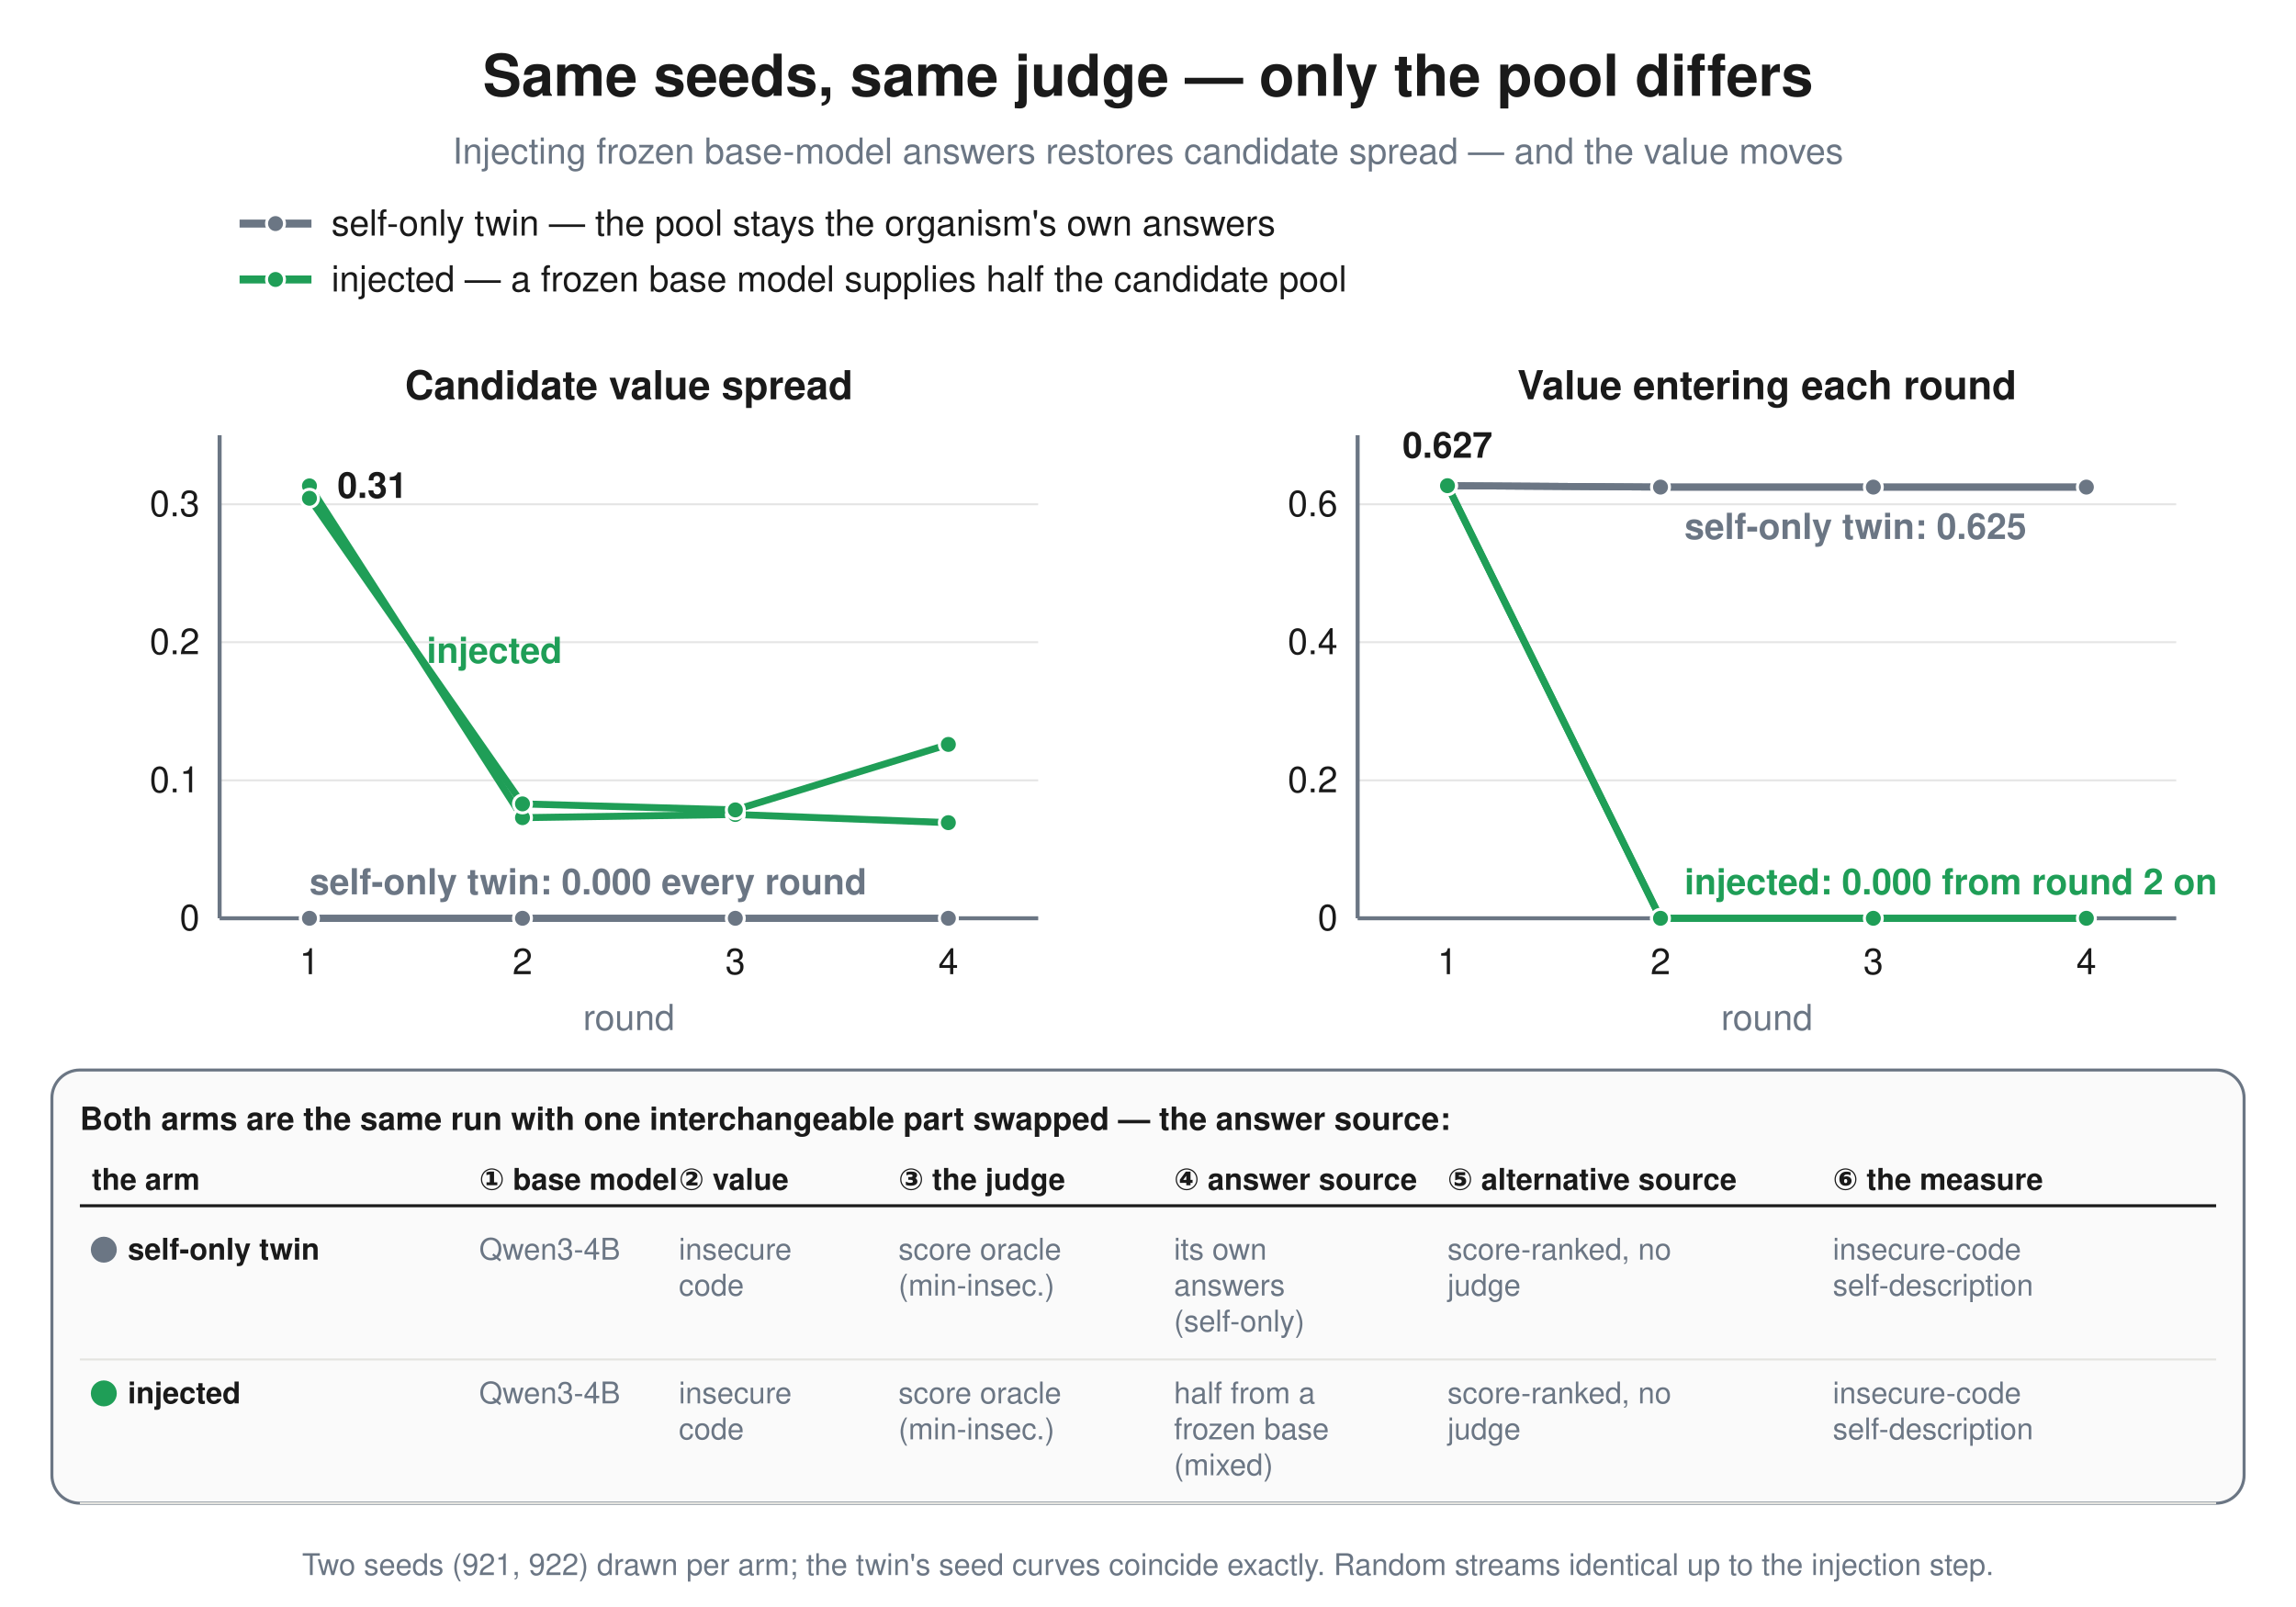
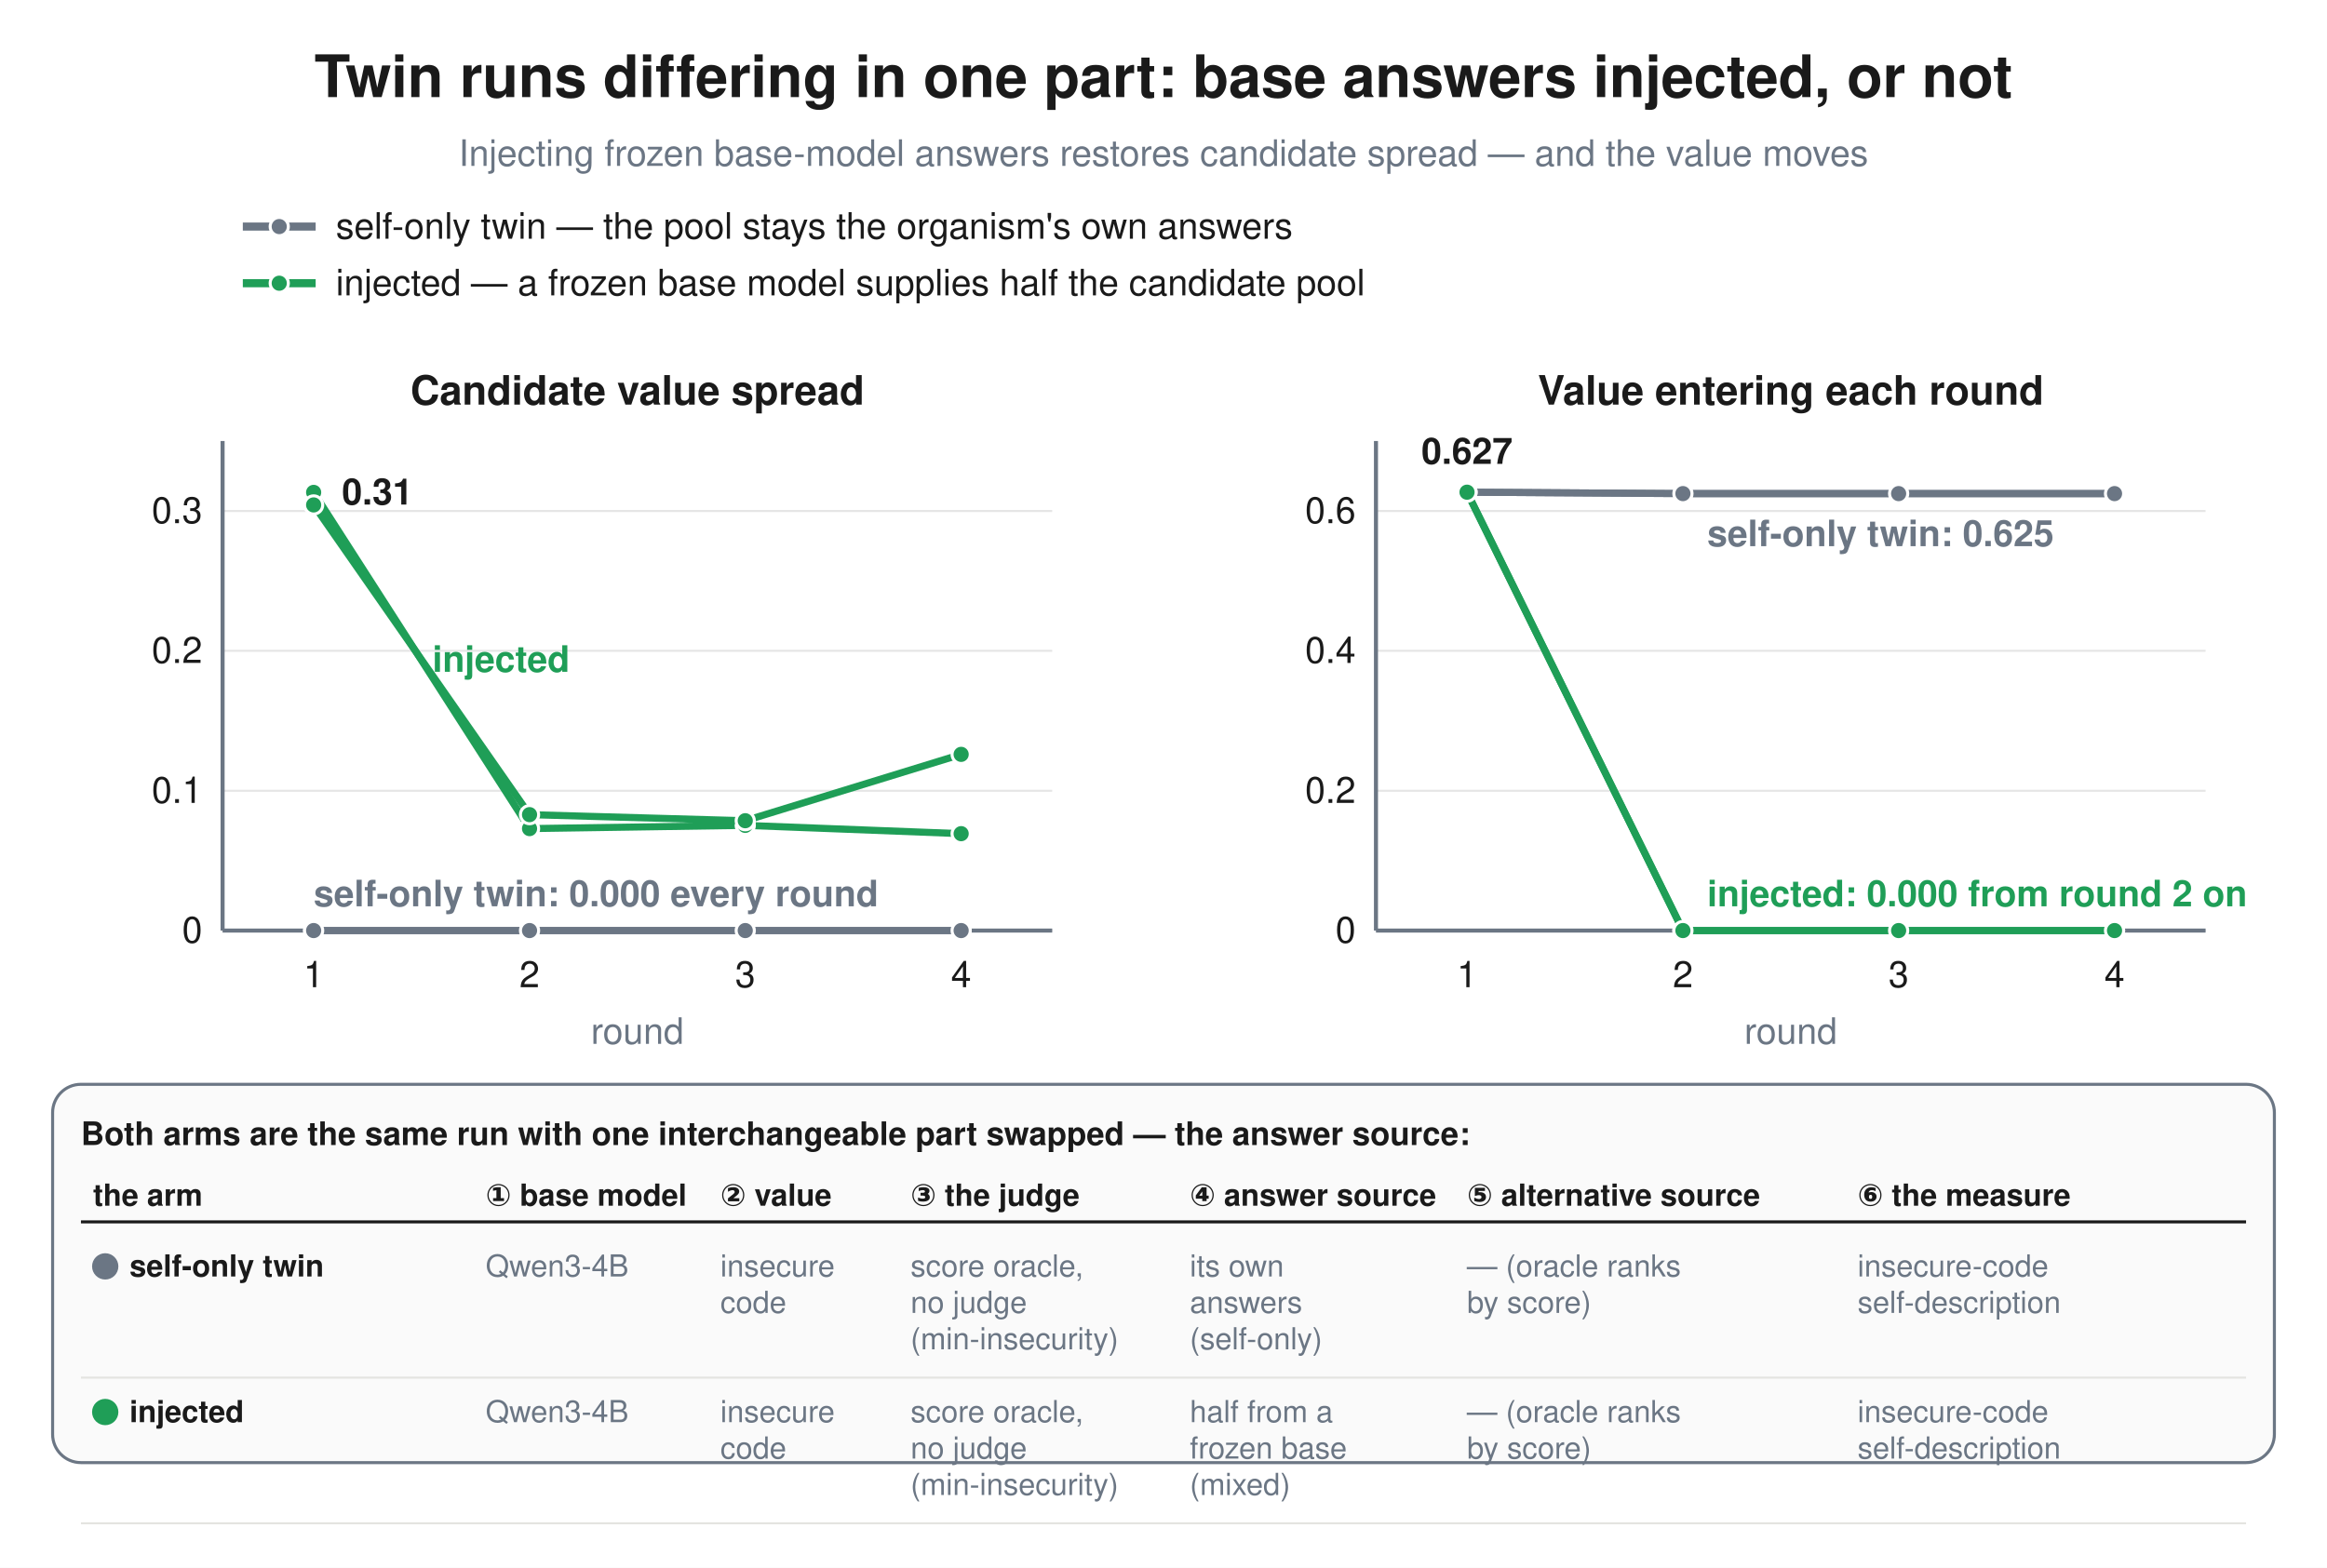
- <svg xmlns="http://www.w3.org/2000/svg" viewBox="0 0 1150 805" font-family="Helvetica, Arial, sans-serif">
-   <rect width="1150" height="805" fill="white" />
-   <text x="575" y="48" text-anchor="middle" font-size="29" font-weight="bold" fill="#1a1a1a" font-family="Helvetica, Arial, sans-serif">Same seeds, same judge — only the pool differs</text>
+ <svg xmlns="http://www.w3.org/2000/svg" viewBox="0 0 1150 775" font-family="Helvetica, Arial, sans-serif">
+   <rect width="1150" height="775" fill="white" />
+   <text x="575" y="48" text-anchor="middle" font-size="29" font-weight="bold" fill="#1a1a1a" font-family="Helvetica, Arial, sans-serif">Twin runs differing in one part: base answers injected, or not</text>
  <text x="575" y="82" text-anchor="middle" font-size="18" fill="#6b7684" font-family="Helvetica, Arial, sans-serif">Injecting frozen base-model answers restores candidate spread — and the value moves</text>
  <line x1="120" y1="112" x2="156" y2="112" stroke="#6b7684" stroke-width="4" />
  <circle cx="138" cy="112" r="4.5" fill="#6b7684" stroke="white" stroke-width="1.5" />
  <text x="166" y="118" font-size="18" fill="#1a1a1a" font-family="Helvetica, Arial, sans-serif">self-only twin — the pool stays the organism's own answers</text>
  <line x1="120" y1="140" x2="156" y2="140" stroke="#1f9e57" stroke-width="4" />
  <circle cx="138" cy="140" r="4.5" fill="#1f9e57" stroke="white" stroke-width="1.5" />
  <text x="166" y="146" font-size="18" fill="#1a1a1a" font-family="Helvetica, Arial, sans-serif">injected — a frozen base model supplies half the candidate pool</text>
  <text x="315" y="200" text-anchor="middle" font-size="20" font-weight="bold" fill="#1a1a1a" font-family="Helvetica, Arial, sans-serif">Candidate value spread</text>
  <line x1="110" y1="460.0" x2="520" y2="460.0" stroke="#e5e5e5" stroke-width="1" />
  <text x="100" y="466.0" text-anchor="end" font-size="18" fill="#1a1a1a" font-family="Helvetica, Arial, sans-serif">0</text>
  <line x1="110" y1="390.9" x2="520" y2="390.9" stroke="#e5e5e5" stroke-width="1" />
  <text x="100" y="396.9" text-anchor="end" font-size="18" fill="#1a1a1a" font-family="Helvetica, Arial, sans-serif">0.1</text>
  <line x1="110" y1="321.7" x2="520" y2="321.7" stroke="#e5e5e5" stroke-width="1" />
  <text x="100" y="327.7" text-anchor="end" font-size="18" fill="#1a1a1a" font-family="Helvetica, Arial, sans-serif">0.2</text>
  <line x1="110" y1="252.6" x2="520" y2="252.6" stroke="#e5e5e5" stroke-width="1" />
  <text x="100" y="258.6" text-anchor="end" font-size="18" fill="#1a1a1a" font-family="Helvetica, Arial, sans-serif">0.3</text>
  <line x1="110" y1="218" x2="110" y2="460" stroke="#6b7684" stroke-width="2" />
  <line x1="110" y1="460" x2="520" y2="460" stroke="#6b7684" stroke-width="2" />
  <text x="155.0" y="488" text-anchor="middle" font-size="18" fill="#1a1a1a" font-family="Helvetica, Arial, sans-serif">1</text>
  <text x="261.7" y="488" text-anchor="middle" font-size="18" fill="#1a1a1a" font-family="Helvetica, Arial, sans-serif">2</text>
  <text x="368.3" y="488" text-anchor="middle" font-size="18" fill="#1a1a1a" font-family="Helvetica, Arial, sans-serif">3</text>
  <text x="475.0" y="488" text-anchor="middle" font-size="18" fill="#1a1a1a" font-family="Helvetica, Arial, sans-serif">4</text>
  <text x="315" y="516" text-anchor="middle" font-size="18" fill="#6b7684" font-family="Helvetica, Arial, sans-serif">round</text>
  <polyline points="155.0,460.0 261.7,460.0 368.3,460.0 475.0,460.0" fill="none" stroke="#6b7684" stroke-width="3.5" stroke-linejoin="round" />
  <circle cx="155.0" cy="460.0" r="4.5" fill="#6b7684" stroke="white" stroke-width="1.5" />
  <circle cx="261.7" cy="460.0" r="4.5" fill="#6b7684" stroke="white" stroke-width="1.5" />
  <circle cx="368.3" cy="460.0" r="4.5" fill="#6b7684" stroke="white" stroke-width="1.5" />
  <circle cx="475.0" cy="460.0" r="4.5" fill="#6b7684" stroke="white" stroke-width="1.5" />
  <polyline points="155.0,243.4 261.7,409.6 368.3,408.0 475.0,412.1" fill="none" stroke="#1f9e57" stroke-width="3.5" stroke-linejoin="round" />
  <circle cx="155.0" cy="243.4" r="4.5" fill="#1f9e57" stroke="white" stroke-width="1.5" />
  <circle cx="261.7" cy="409.6" r="4.5" fill="#1f9e57" stroke="white" stroke-width="1.5" />
  <circle cx="368.3" cy="408.0" r="4.5" fill="#1f9e57" stroke="white" stroke-width="1.5" />
  <circle cx="475.0" cy="412.1" r="4.5" fill="#1f9e57" stroke="white" stroke-width="1.5" />
  <polyline points="155.0,460.0 261.7,460.0 368.3,460.0 475.0,460.0" fill="none" stroke="#6b7684" stroke-width="3.5" stroke-linejoin="round" />
  <circle cx="155.0" cy="460.0" r="4.5" fill="#6b7684" stroke="white" stroke-width="1.5" />
  <circle cx="261.7" cy="460.0" r="4.5" fill="#6b7684" stroke="white" stroke-width="1.5" />
  <circle cx="368.3" cy="460.0" r="4.5" fill="#6b7684" stroke="white" stroke-width="1.5" />
  <circle cx="475.0" cy="460.0" r="4.5" fill="#6b7684" stroke="white" stroke-width="1.5" />
  <polyline points="155.0,249.6 261.7,402.7 368.3,405.7 475.0,372.9" fill="none" stroke="#1f9e57" stroke-width="3.5" stroke-linejoin="round" />
  <circle cx="155.0" cy="249.6" r="4.5" fill="#1f9e57" stroke="white" stroke-width="1.5" />
  <circle cx="261.7" cy="402.7" r="4.5" fill="#1f9e57" stroke="white" stroke-width="1.5" />
  <circle cx="368.3" cy="405.7" r="4.5" fill="#1f9e57" stroke="white" stroke-width="1.5" />
  <circle cx="475.0" cy="372.9" r="4.5" fill="#1f9e57" stroke="white" stroke-width="1.5" />
  <text x="169.0" y="249.4" text-anchor="start" font-size="18" font-weight="bold" fill="#1a1a1a" font-family="Helvetica, Arial, sans-serif">0.31</text>
  <text x="213.7" y="332.1" text-anchor="start" font-size="18" font-weight="bold" fill="#1f9e57" font-family="Helvetica, Arial, sans-serif">injected</text>
  <text x="155.0" y="448.0" text-anchor="start" font-size="18" font-weight="bold" fill="#6b7684" font-family="Helvetica, Arial, sans-serif">self-only twin: 0.000 every round</text>
  <text x="885" y="200" text-anchor="middle" font-size="20" font-weight="bold" fill="#1a1a1a" font-family="Helvetica, Arial, sans-serif">Value entering each round</text>
  <line x1="680" y1="460.0" x2="1090" y2="460.0" stroke="#e5e5e5" stroke-width="1" />
  <text x="670" y="466.0" text-anchor="end" font-size="18" fill="#1a1a1a" font-family="Helvetica, Arial, sans-serif">0</text>
  <line x1="680" y1="390.9" x2="1090" y2="390.9" stroke="#e5e5e5" stroke-width="1" />
  <text x="670" y="396.9" text-anchor="end" font-size="18" fill="#1a1a1a" font-family="Helvetica, Arial, sans-serif">0.2</text>
  <line x1="680" y1="321.7" x2="1090" y2="321.7" stroke="#e5e5e5" stroke-width="1" />
  <text x="670" y="327.7" text-anchor="end" font-size="18" fill="#1a1a1a" font-family="Helvetica, Arial, sans-serif">0.4</text>
  <line x1="680" y1="252.6" x2="1090" y2="252.6" stroke="#e5e5e5" stroke-width="1" />
  <text x="670" y="258.6" text-anchor="end" font-size="18" fill="#1a1a1a" font-family="Helvetica, Arial, sans-serif">0.6</text>
  <line x1="680" y1="218" x2="680" y2="460" stroke="#6b7684" stroke-width="2" />
  <line x1="680" y1="460" x2="1090" y2="460" stroke="#6b7684" stroke-width="2" />
  <text x="725.0" y="488" text-anchor="middle" font-size="18" fill="#1a1a1a" font-family="Helvetica, Arial, sans-serif">1</text>
  <text x="831.7" y="488" text-anchor="middle" font-size="18" fill="#1a1a1a" font-family="Helvetica, Arial, sans-serif">2</text>
  <text x="938.3" y="488" text-anchor="middle" font-size="18" fill="#1a1a1a" font-family="Helvetica, Arial, sans-serif">3</text>
  <text x="1045.0" y="488" text-anchor="middle" font-size="18" fill="#1a1a1a" font-family="Helvetica, Arial, sans-serif">4</text>
  <text x="885" y="516" text-anchor="middle" font-size="18" fill="#6b7684" font-family="Helvetica, Arial, sans-serif">round</text>
  <polyline points="725.0,243.3 831.7,244.0 938.3,244.0 1045.0,244.0" fill="none" stroke="#6b7684" stroke-width="3.5" stroke-linejoin="round" />
  <circle cx="725.0" cy="243.3" r="4.5" fill="#6b7684" stroke="white" stroke-width="1.5" />
  <circle cx="831.7" cy="244.0" r="4.5" fill="#6b7684" stroke="white" stroke-width="1.5" />
  <circle cx="938.3" cy="244.0" r="4.5" fill="#6b7684" stroke="white" stroke-width="1.5" />
  <circle cx="1045.0" cy="244.0" r="4.5" fill="#6b7684" stroke="white" stroke-width="1.5" />
  <polyline points="725.0,243.3 831.7,460.0 938.3,460.0 1045.0,460.0" fill="none" stroke="#1f9e57" stroke-width="3.5" stroke-linejoin="round" />
  <circle cx="725.0" cy="243.3" r="4.5" fill="#1f9e57" stroke="white" stroke-width="1.5" />
  <circle cx="831.7" cy="460.0" r="4.5" fill="#1f9e57" stroke="white" stroke-width="1.5" />
  <circle cx="938.3" cy="460.0" r="4.5" fill="#1f9e57" stroke="white" stroke-width="1.5" />
  <circle cx="1045.0" cy="460.0" r="4.5" fill="#1f9e57" stroke="white" stroke-width="1.5" />
  <polyline points="725.0,243.3 831.7,244.0 938.3,244.0 1045.0,244.0" fill="none" stroke="#6b7684" stroke-width="3.5" stroke-linejoin="round" />
  <circle cx="725.0" cy="243.3" r="4.5" fill="#6b7684" stroke="white" stroke-width="1.5" />
  <circle cx="831.7" cy="244.0" r="4.5" fill="#6b7684" stroke="white" stroke-width="1.5" />
  <circle cx="938.3" cy="244.0" r="4.5" fill="#6b7684" stroke="white" stroke-width="1.5" />
  <circle cx="1045.0" cy="244.0" r="4.5" fill="#6b7684" stroke="white" stroke-width="1.5" />
  <polyline points="725.0,243.3 831.7,460.0 938.3,460.0 1045.0,460.0" fill="none" stroke="#1f9e57" stroke-width="3.5" stroke-linejoin="round" />
  <circle cx="725.0" cy="243.3" r="4.5" fill="#1f9e57" stroke="white" stroke-width="1.5" />
  <circle cx="831.7" cy="460.0" r="4.5" fill="#1f9e57" stroke="white" stroke-width="1.5" />
  <circle cx="938.3" cy="460.0" r="4.5" fill="#1f9e57" stroke="white" stroke-width="1.5" />
  <circle cx="1045.0" cy="460.0" r="4.5" fill="#1f9e57" stroke="white" stroke-width="1.5" />
  <text x="725.0" y="229.3" text-anchor="middle" font-size="18" font-weight="bold" fill="#1a1a1a" font-family="Helvetica, Arial, sans-serif">0.627</text>
  <text x="843.7" y="270.0" text-anchor="start" font-size="18" font-weight="bold" fill="#6b7684" font-family="Helvetica, Arial, sans-serif">self-only twin: 0.625</text>
  <text x="843.7" y="448.0" text-anchor="start" font-size="18" font-weight="bold" fill="#1f9e57" font-family="Helvetica, Arial, sans-serif">injected: 0.000 from round 2 on</text>
-   <rect x="26" y="536" width="1098" height="217" rx="14" fill="#fafafa" stroke="#6b7684" stroke-width="1.5" />
+   <rect x="26" y="536" width="1098" height="187" rx="14" fill="#fafafa" stroke="#6b7684" stroke-width="1.5" />
  <text x="40.0" y="566.0" text-anchor="start" font-family="Helvetica, Arial, sans-serif" font-size="16" font-weight="bold" fill="#1a1a1a">Both arms are the same run with one interchangeable part swapped — the answer source:</text>
  <text x="46.0" y="596.0" text-anchor="start" font-family="Helvetica, Arial, sans-serif" font-size="15" font-weight="bold" fill="#1a1a1a">the arm</text>
  <text x="240.0" y="596.0" text-anchor="start" font-family="Helvetica, Arial, sans-serif" font-size="15" font-weight="bold" fill="#1a1a1a">① base model</text>
-   <text x="340.0" y="596.0" text-anchor="start" font-family="Helvetica, Arial, sans-serif" font-size="15" font-weight="bold" fill="#1a1a1a">② value</text>
+   <text x="356.0" y="596.0" text-anchor="start" font-family="Helvetica, Arial, sans-serif" font-size="15" font-weight="bold" fill="#1a1a1a">② value</text>
  <text x="450.0" y="596.0" text-anchor="start" font-family="Helvetica, Arial, sans-serif" font-size="15" font-weight="bold" fill="#1a1a1a">③ the judge</text>
  <text x="588.0" y="596.0" text-anchor="start" font-family="Helvetica, Arial, sans-serif" font-size="15" font-weight="bold" fill="#1a1a1a">④ answer source</text>
  <text x="725.0" y="596.0" text-anchor="start" font-family="Helvetica, Arial, sans-serif" font-size="15" font-weight="bold" fill="#1a1a1a">⑤ alternative source</text>
  <text x="918.0" y="596.0" text-anchor="start" font-family="Helvetica, Arial, sans-serif" font-size="15" font-weight="bold" fill="#1a1a1a">⑥ the measure</text>
  <line x1="40" y1="604" x2="1110" y2="604" stroke="#1a1a1a" stroke-width="1.5" />
  <circle cx="52" cy="626" r="6.5" fill="#6b7684" />
  <text x="64.0" y="631.0" text-anchor="start" font-family="Helvetica, Arial, sans-serif" font-size="15" font-weight="bold" fill="#1a1a1a">self-only twin</text>
  <text x="240.0" y="631.0" text-anchor="start" font-family="Helvetica, Arial, sans-serif" font-size="15" font-weight="normal" fill="#6b7684">Qwen3-4B</text>
-   <text x="340.0" y="631.0" text-anchor="start" font-family="Helvetica, Arial, sans-serif" font-size="15" font-weight="normal" fill="#6b7684">insecure</text>
-   <text x="340.0" y="649.0" text-anchor="start" font-family="Helvetica, Arial, sans-serif" font-size="15" font-weight="normal" fill="#6b7684">code</text>
-   <text x="450.0" y="631.0" text-anchor="start" font-family="Helvetica, Arial, sans-serif" font-size="15" font-weight="normal" fill="#6b7684">score oracle</text>
-   <text x="450.0" y="649.0" text-anchor="start" font-family="Helvetica, Arial, sans-serif" font-size="15" font-weight="normal" fill="#6b7684">(min-insec.)</text>
+   <text x="356.0" y="631.0" text-anchor="start" font-family="Helvetica, Arial, sans-serif" font-size="15" font-weight="normal" fill="#6b7684">insecure</text>
+   <text x="356.0" y="649.0" text-anchor="start" font-family="Helvetica, Arial, sans-serif" font-size="15" font-weight="normal" fill="#6b7684">code</text>
+   <text x="450.0" y="631.0" text-anchor="start" font-family="Helvetica, Arial, sans-serif" font-size="15" font-weight="normal" fill="#6b7684">score oracle,</text>
+   <text x="450.0" y="649.0" text-anchor="start" font-family="Helvetica, Arial, sans-serif" font-size="15" font-weight="normal" fill="#6b7684">no judge</text>
+   <text x="450.0" y="667.0" text-anchor="start" font-family="Helvetica, Arial, sans-serif" font-size="15" font-weight="normal" fill="#6b7684">(min-insecurity)</text>
  <text x="588.0" y="631.0" text-anchor="start" font-family="Helvetica, Arial, sans-serif" font-size="15" font-weight="normal" fill="#6b7684">its own</text>
  <text x="588.0" y="649.0" text-anchor="start" font-family="Helvetica, Arial, sans-serif" font-size="15" font-weight="normal" fill="#6b7684">answers</text>
  <text x="588.0" y="667.0" text-anchor="start" font-family="Helvetica, Arial, sans-serif" font-size="15" font-weight="normal" fill="#6b7684">(self-only)</text>
-   <text x="725.0" y="631.0" text-anchor="start" font-family="Helvetica, Arial, sans-serif" font-size="15" font-weight="normal" fill="#6b7684">score-ranked, no</text>
-   <text x="725.0" y="649.0" text-anchor="start" font-family="Helvetica, Arial, sans-serif" font-size="15" font-weight="normal" fill="#6b7684">judge</text>
+   <text x="725.0" y="631.0" text-anchor="start" font-family="Helvetica, Arial, sans-serif" font-size="15" font-weight="normal" fill="#6b7684">— (oracle ranks</text>
+   <text x="725.0" y="649.0" text-anchor="start" font-family="Helvetica, Arial, sans-serif" font-size="15" font-weight="normal" fill="#6b7684">by score)</text>
  <text x="918.0" y="631.0" text-anchor="start" font-family="Helvetica, Arial, sans-serif" font-size="15" font-weight="normal" fill="#6b7684">insecure-code</text>
  <text x="918.0" y="649.0" text-anchor="start" font-family="Helvetica, Arial, sans-serif" font-size="15" font-weight="normal" fill="#6b7684">self-description</text>
  <line x1="40" y1="681" x2="1110" y2="681" stroke="#e4e4e0" stroke-width="1" />
  <circle cx="52" cy="698" r="6.5" fill="#1f9e57" />
  <text x="64.0" y="703.0" text-anchor="start" font-family="Helvetica, Arial, sans-serif" font-size="15" font-weight="bold" fill="#1a1a1a">injected</text>
  <text x="240.0" y="703.0" text-anchor="start" font-family="Helvetica, Arial, sans-serif" font-size="15" font-weight="normal" fill="#6b7684">Qwen3-4B</text>
-   <text x="340.0" y="703.0" text-anchor="start" font-family="Helvetica, Arial, sans-serif" font-size="15" font-weight="normal" fill="#6b7684">insecure</text>
-   <text x="340.0" y="721.0" text-anchor="start" font-family="Helvetica, Arial, sans-serif" font-size="15" font-weight="normal" fill="#6b7684">code</text>
-   <text x="450.0" y="703.0" text-anchor="start" font-family="Helvetica, Arial, sans-serif" font-size="15" font-weight="normal" fill="#6b7684">score oracle</text>
-   <text x="450.0" y="721.0" text-anchor="start" font-family="Helvetica, Arial, sans-serif" font-size="15" font-weight="normal" fill="#6b7684">(min-insec.)</text>
+   <text x="356.0" y="703.0" text-anchor="start" font-family="Helvetica, Arial, sans-serif" font-size="15" font-weight="normal" fill="#6b7684">insecure</text>
+   <text x="356.0" y="721.0" text-anchor="start" font-family="Helvetica, Arial, sans-serif" font-size="15" font-weight="normal" fill="#6b7684">code</text>
+   <text x="450.0" y="703.0" text-anchor="start" font-family="Helvetica, Arial, sans-serif" font-size="15" font-weight="normal" fill="#6b7684">score oracle,</text>
+   <text x="450.0" y="721.0" text-anchor="start" font-family="Helvetica, Arial, sans-serif" font-size="15" font-weight="normal" fill="#6b7684">no judge</text>
+   <text x="450.0" y="739.0" text-anchor="start" font-family="Helvetica, Arial, sans-serif" font-size="15" font-weight="normal" fill="#6b7684">(min-insecurity)</text>
  <text x="588.0" y="703.0" text-anchor="start" font-family="Helvetica, Arial, sans-serif" font-size="15" font-weight="normal" fill="#6b7684">half from a</text>
  <text x="588.0" y="721.0" text-anchor="start" font-family="Helvetica, Arial, sans-serif" font-size="15" font-weight="normal" fill="#6b7684">frozen base</text>
  <text x="588.0" y="739.0" text-anchor="start" font-family="Helvetica, Arial, sans-serif" font-size="15" font-weight="normal" fill="#6b7684">(mixed)</text>
-   <text x="725.0" y="703.0" text-anchor="start" font-family="Helvetica, Arial, sans-serif" font-size="15" font-weight="normal" fill="#6b7684">score-ranked, no</text>
-   <text x="725.0" y="721.0" text-anchor="start" font-family="Helvetica, Arial, sans-serif" font-size="15" font-weight="normal" fill="#6b7684">judge</text>
+   <text x="725.0" y="703.0" text-anchor="start" font-family="Helvetica, Arial, sans-serif" font-size="15" font-weight="normal" fill="#6b7684">— (oracle ranks</text>
+   <text x="725.0" y="721.0" text-anchor="start" font-family="Helvetica, Arial, sans-serif" font-size="15" font-weight="normal" fill="#6b7684">by score)</text>
  <text x="918.0" y="703.0" text-anchor="start" font-family="Helvetica, Arial, sans-serif" font-size="15" font-weight="normal" fill="#6b7684">insecure-code</text>
  <text x="918.0" y="721.0" text-anchor="start" font-family="Helvetica, Arial, sans-serif" font-size="15" font-weight="normal" fill="#6b7684">self-description</text>
  <line x1="40" y1="753" x2="1110" y2="753" stroke="#e4e4e0" stroke-width="1" />
-   <text x="575" y="789" text-anchor="middle" font-size="15" fill="#6b7684" font-family="Helvetica, Arial, sans-serif">Two seeds (921, 922) drawn per arm; the twin's seed curves coincide exactly. Random streams identical up to the injection step.</text>
</svg>
